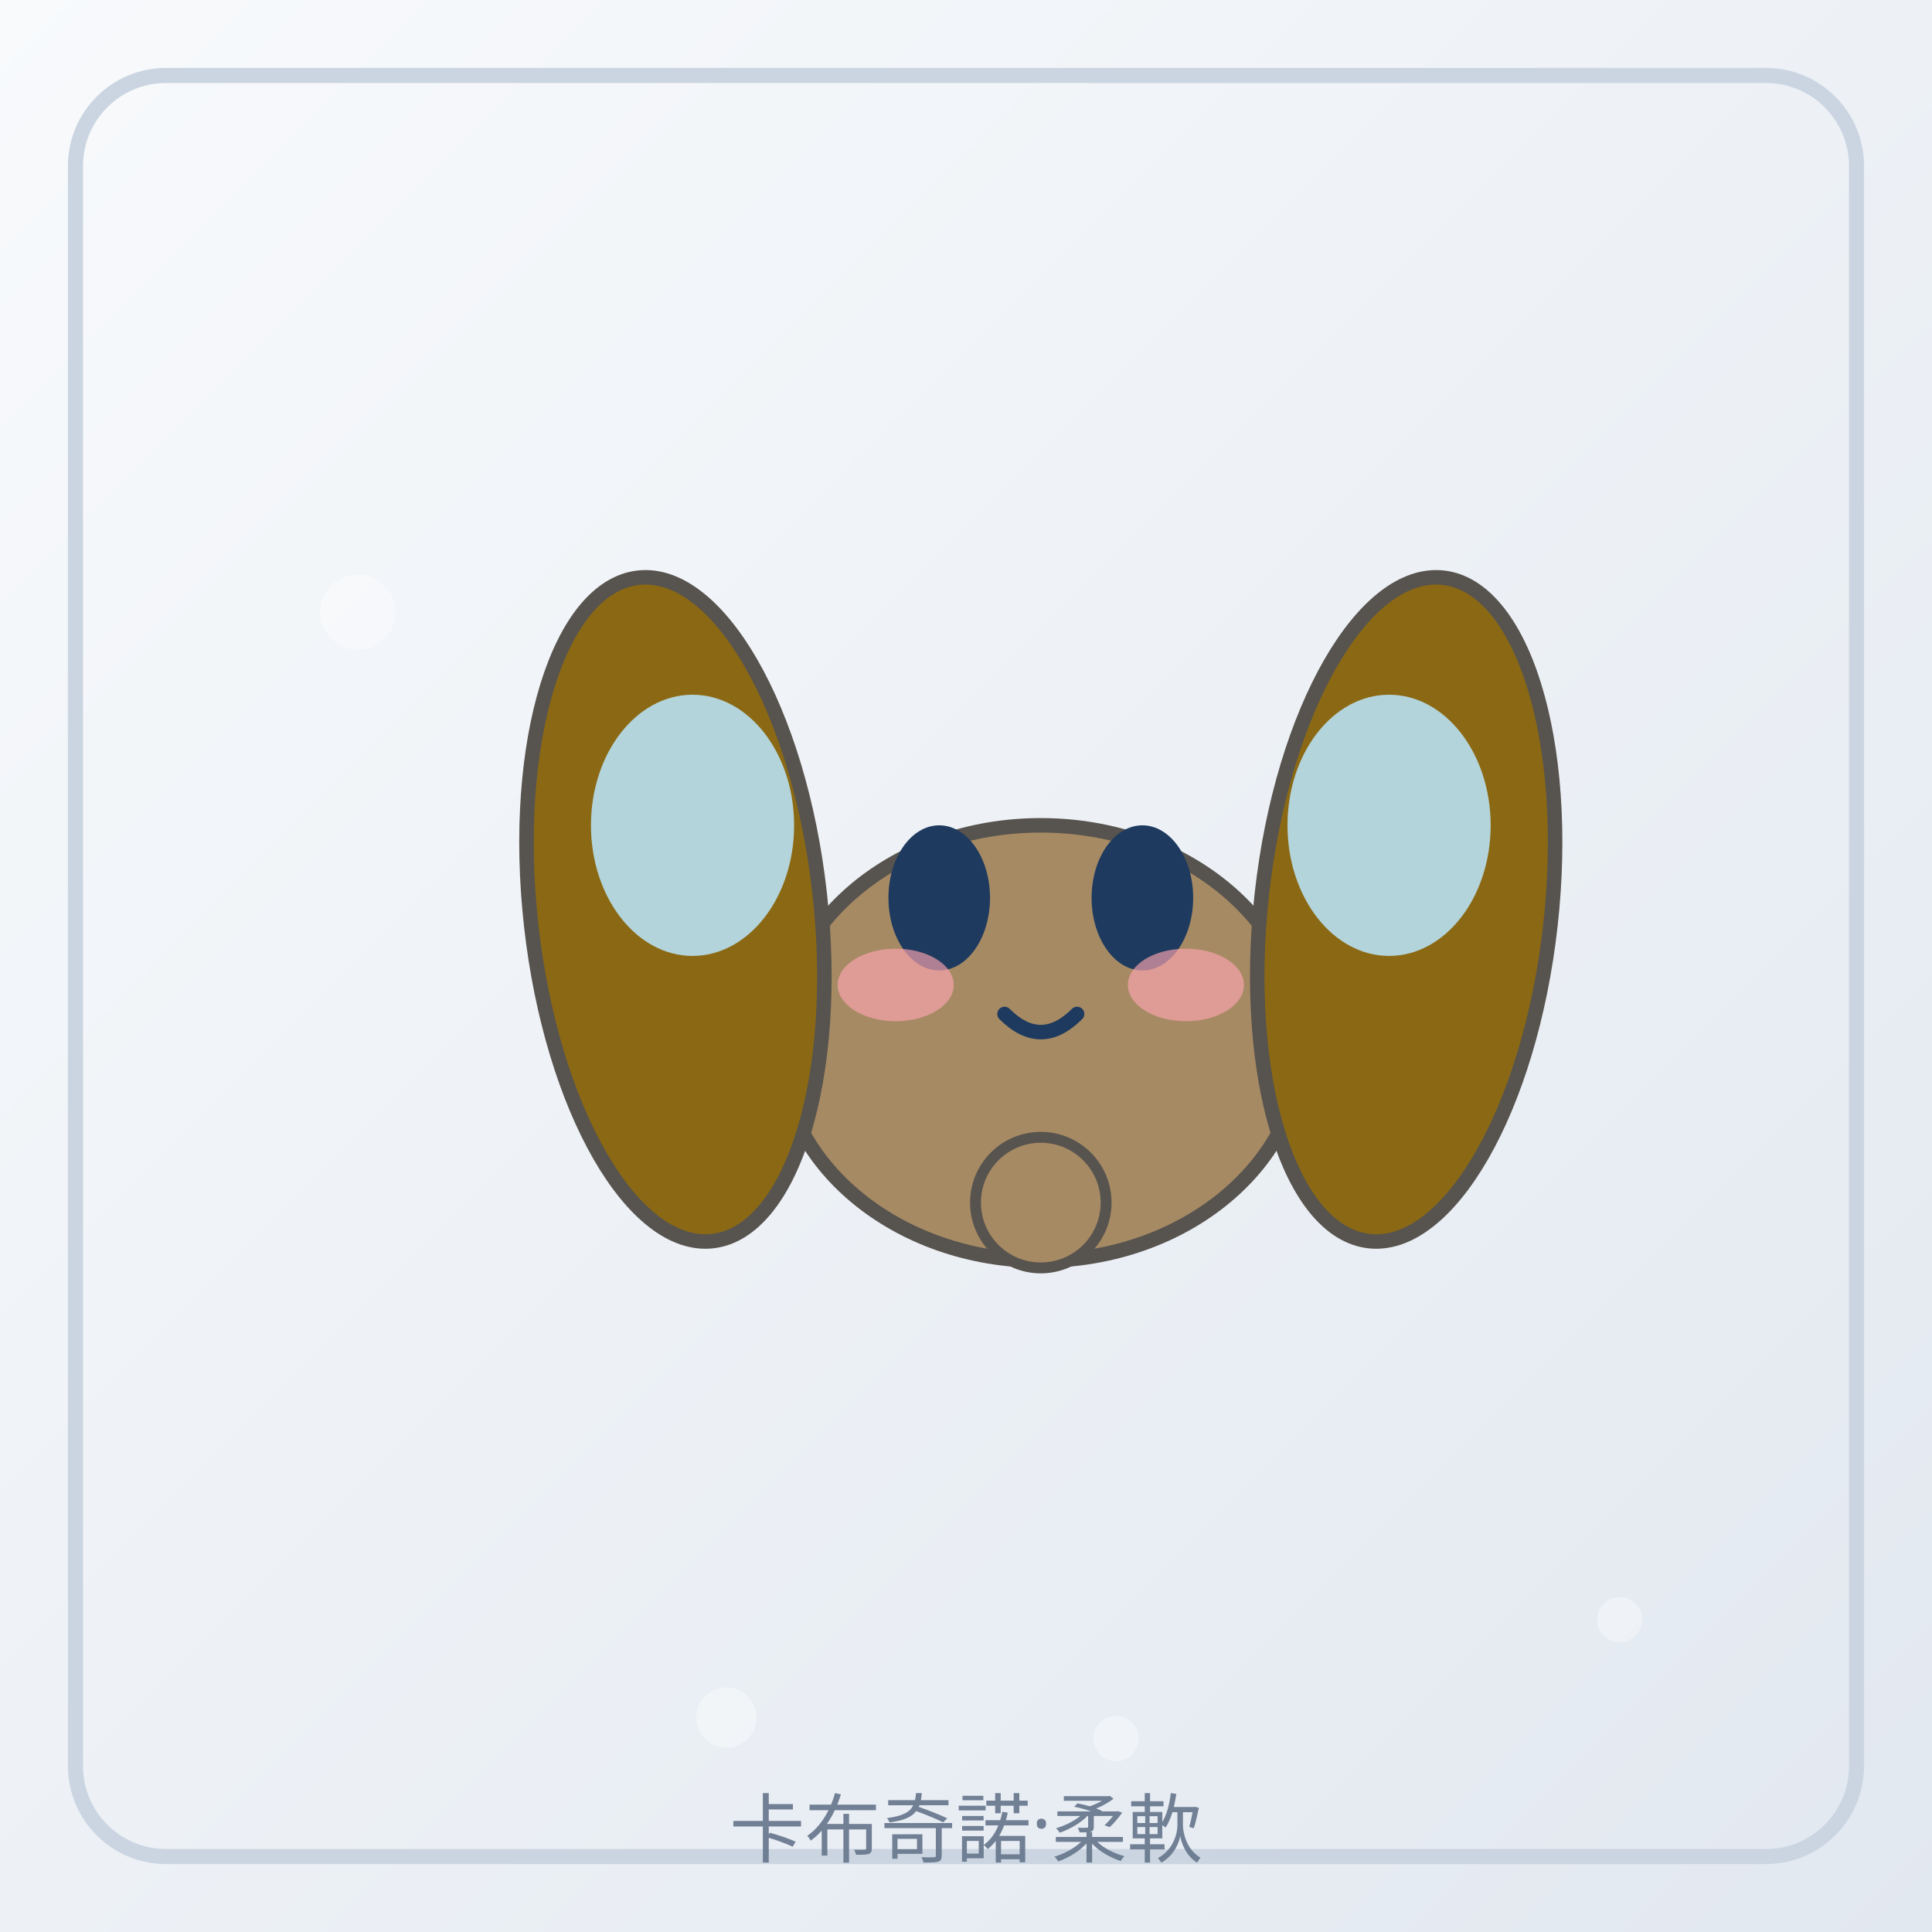
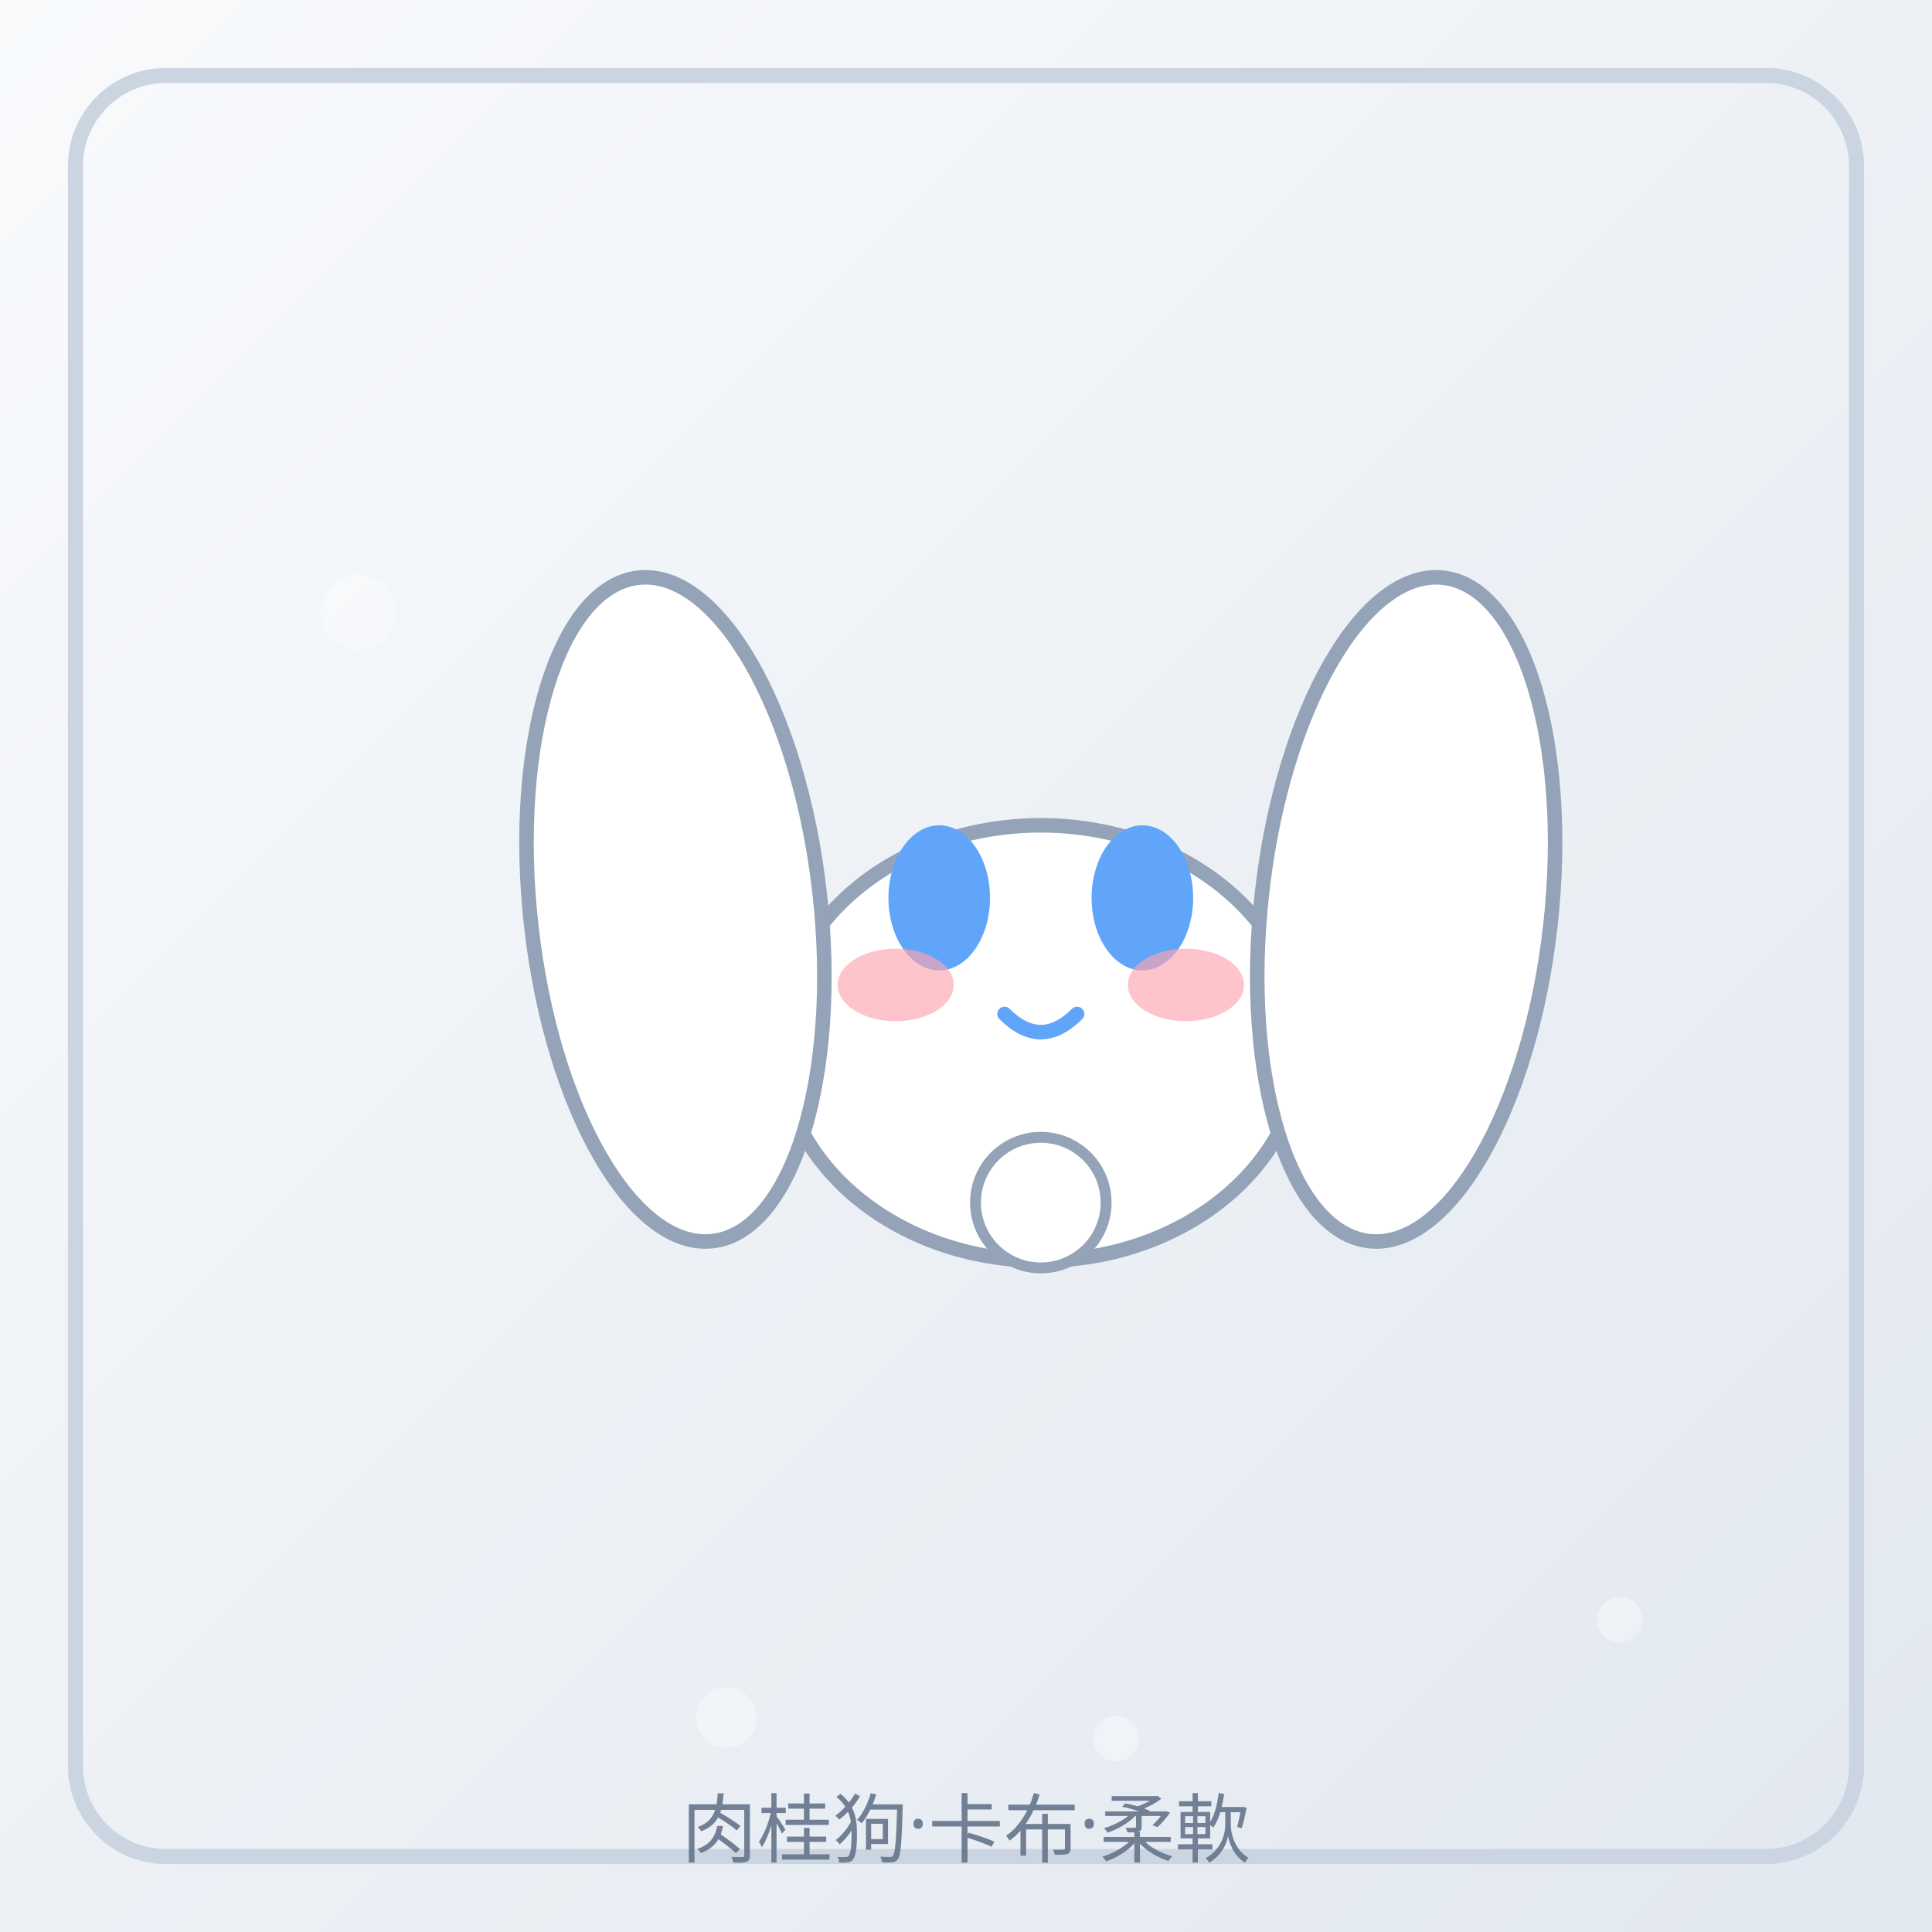
<svg xmlns="http://www.w3.org/2000/svg" viewBox="0 0 256 256" width="256" height="256">
  <defs>
    <linearGradient id="bg" x1="0%" y1="0%" x2="100%" y2="100%">
      <stop offset="0%" stop-color="#f8fafc" />
      <stop offset="100%" stop-color="#e2e8f0" />
    </linearGradient>
    <linearGradient id="gold" x1="0%" y1="0%" x2="100%" y2="100%">
      <stop offset="0%" stop-color="#fcd34d" />
      <stop offset="50%" stop-color="#f59e0b" />
      <stop offset="100%" stop-color="#fcd34d" />
    </linearGradient>
  </defs>
  <rect width="256" height="256" fill="url(#bg)" />
  <circle cx="214.616" cy="214.616" r="3" fill="#fff" opacity="0.35" />
  <circle cx="99.056" cy="147.872" r="4" fill="#fff" opacity="0.35" />
  <circle cx="47.432" cy="81.128" r="5" fill="#fff" opacity="0.35" />
  <circle cx="147.872" cy="230.384" r="3" fill="#fff" opacity="0.35" />
  <circle cx="96.248" cy="227.576" r="4" fill="#fff" opacity="0.35" />
  <g transform="translate(137.912,120.896) rotate(0) scale(0.9614)">
-     <ellipse cx="0" cy="18" rx="36" ry="30" fill="#a68a64" stroke="#57534e" stroke-width="2" />
-     <ellipse cx="-50" cy="-6" rx="20" ry="46" fill="#8b6914" stroke="#57534e" stroke-width="2" transform="rotate(-6.376)" />
-     <ellipse cx="50" cy="-6" rx="20" ry="46" fill="#8b6914" stroke="#57534e" stroke-width="2" transform="rotate(6.376)" />
-     <ellipse cx="-48" cy="-12" rx="14" ry="18" fill="#bae6fd" opacity="0.85" />
-     <ellipse cx="48" cy="-12" rx="14" ry="18" fill="#bae6fd" opacity="0.85" />
-     <ellipse cx="-14" cy="-2" rx="7" ry="10" fill="#1e3a5f" />
-     <ellipse cx="14" cy="-2" rx="7" ry="10" fill="#1e3a5f" />
+     <ellipse cx="0" cy="18" rx="36" ry="30" fill="#ffffff" stroke="#94a3b8" stroke-width="2" />
+     <ellipse cx="-50" cy="-6" rx="20" ry="46" fill="#ffffff" stroke="#94a3b8" stroke-width="2" transform="rotate(-6.376)" />
+     <ellipse cx="50" cy="-6" rx="20" ry="46" fill="#ffffff" stroke="#94a3b8" stroke-width="2" transform="rotate(6.376)" />
+     <ellipse cx="-14" cy="-2" rx="7" ry="10" fill="#60a5fa" />
+     <ellipse cx="14" cy="-2" rx="7" ry="10" fill="#60a5fa" />
    <ellipse cx="-20" cy="10" rx="8" ry="5" fill="#fda4af" opacity="0.65" />
    <ellipse cx="20" cy="10" rx="8" ry="5" fill="#fda4af" opacity="0.65" />
-     <path d="M-5 14 Q0 19 5 14" fill="none" stroke="#1e3a5f" stroke-width="2" stroke-linecap="round" />
-     <circle cx="0" cy="40" r="9" fill="#a68a64" stroke="#57534e" stroke-width="1.5" />
+     <path d="M-5 14 Q0 19 5 14" fill="none" stroke="#60a5fa" stroke-width="2" stroke-linecap="round" />
+     <circle cx="0" cy="40" r="9" fill="#ffffff" stroke="#94a3b8" stroke-width="1.5" />
  </g>
  <rect x="10" y="10" width="236" height="236" rx="12" fill="none" stroke="#cbd5e1" stroke-width="2" />
-   <text x="128" y="246" text-anchor="middle" font-family="Segoe UI, sans-serif" font-size="10" fill="#64748b" opacity="0.9">卡布奇諾·柔軟</text>
+   <text x="128" y="246" text-anchor="middle" font-family="Segoe UI, sans-serif" font-size="10" fill="#64748b" opacity="0.9">肉桂狗·卡布·柔軟</text>
</svg>
